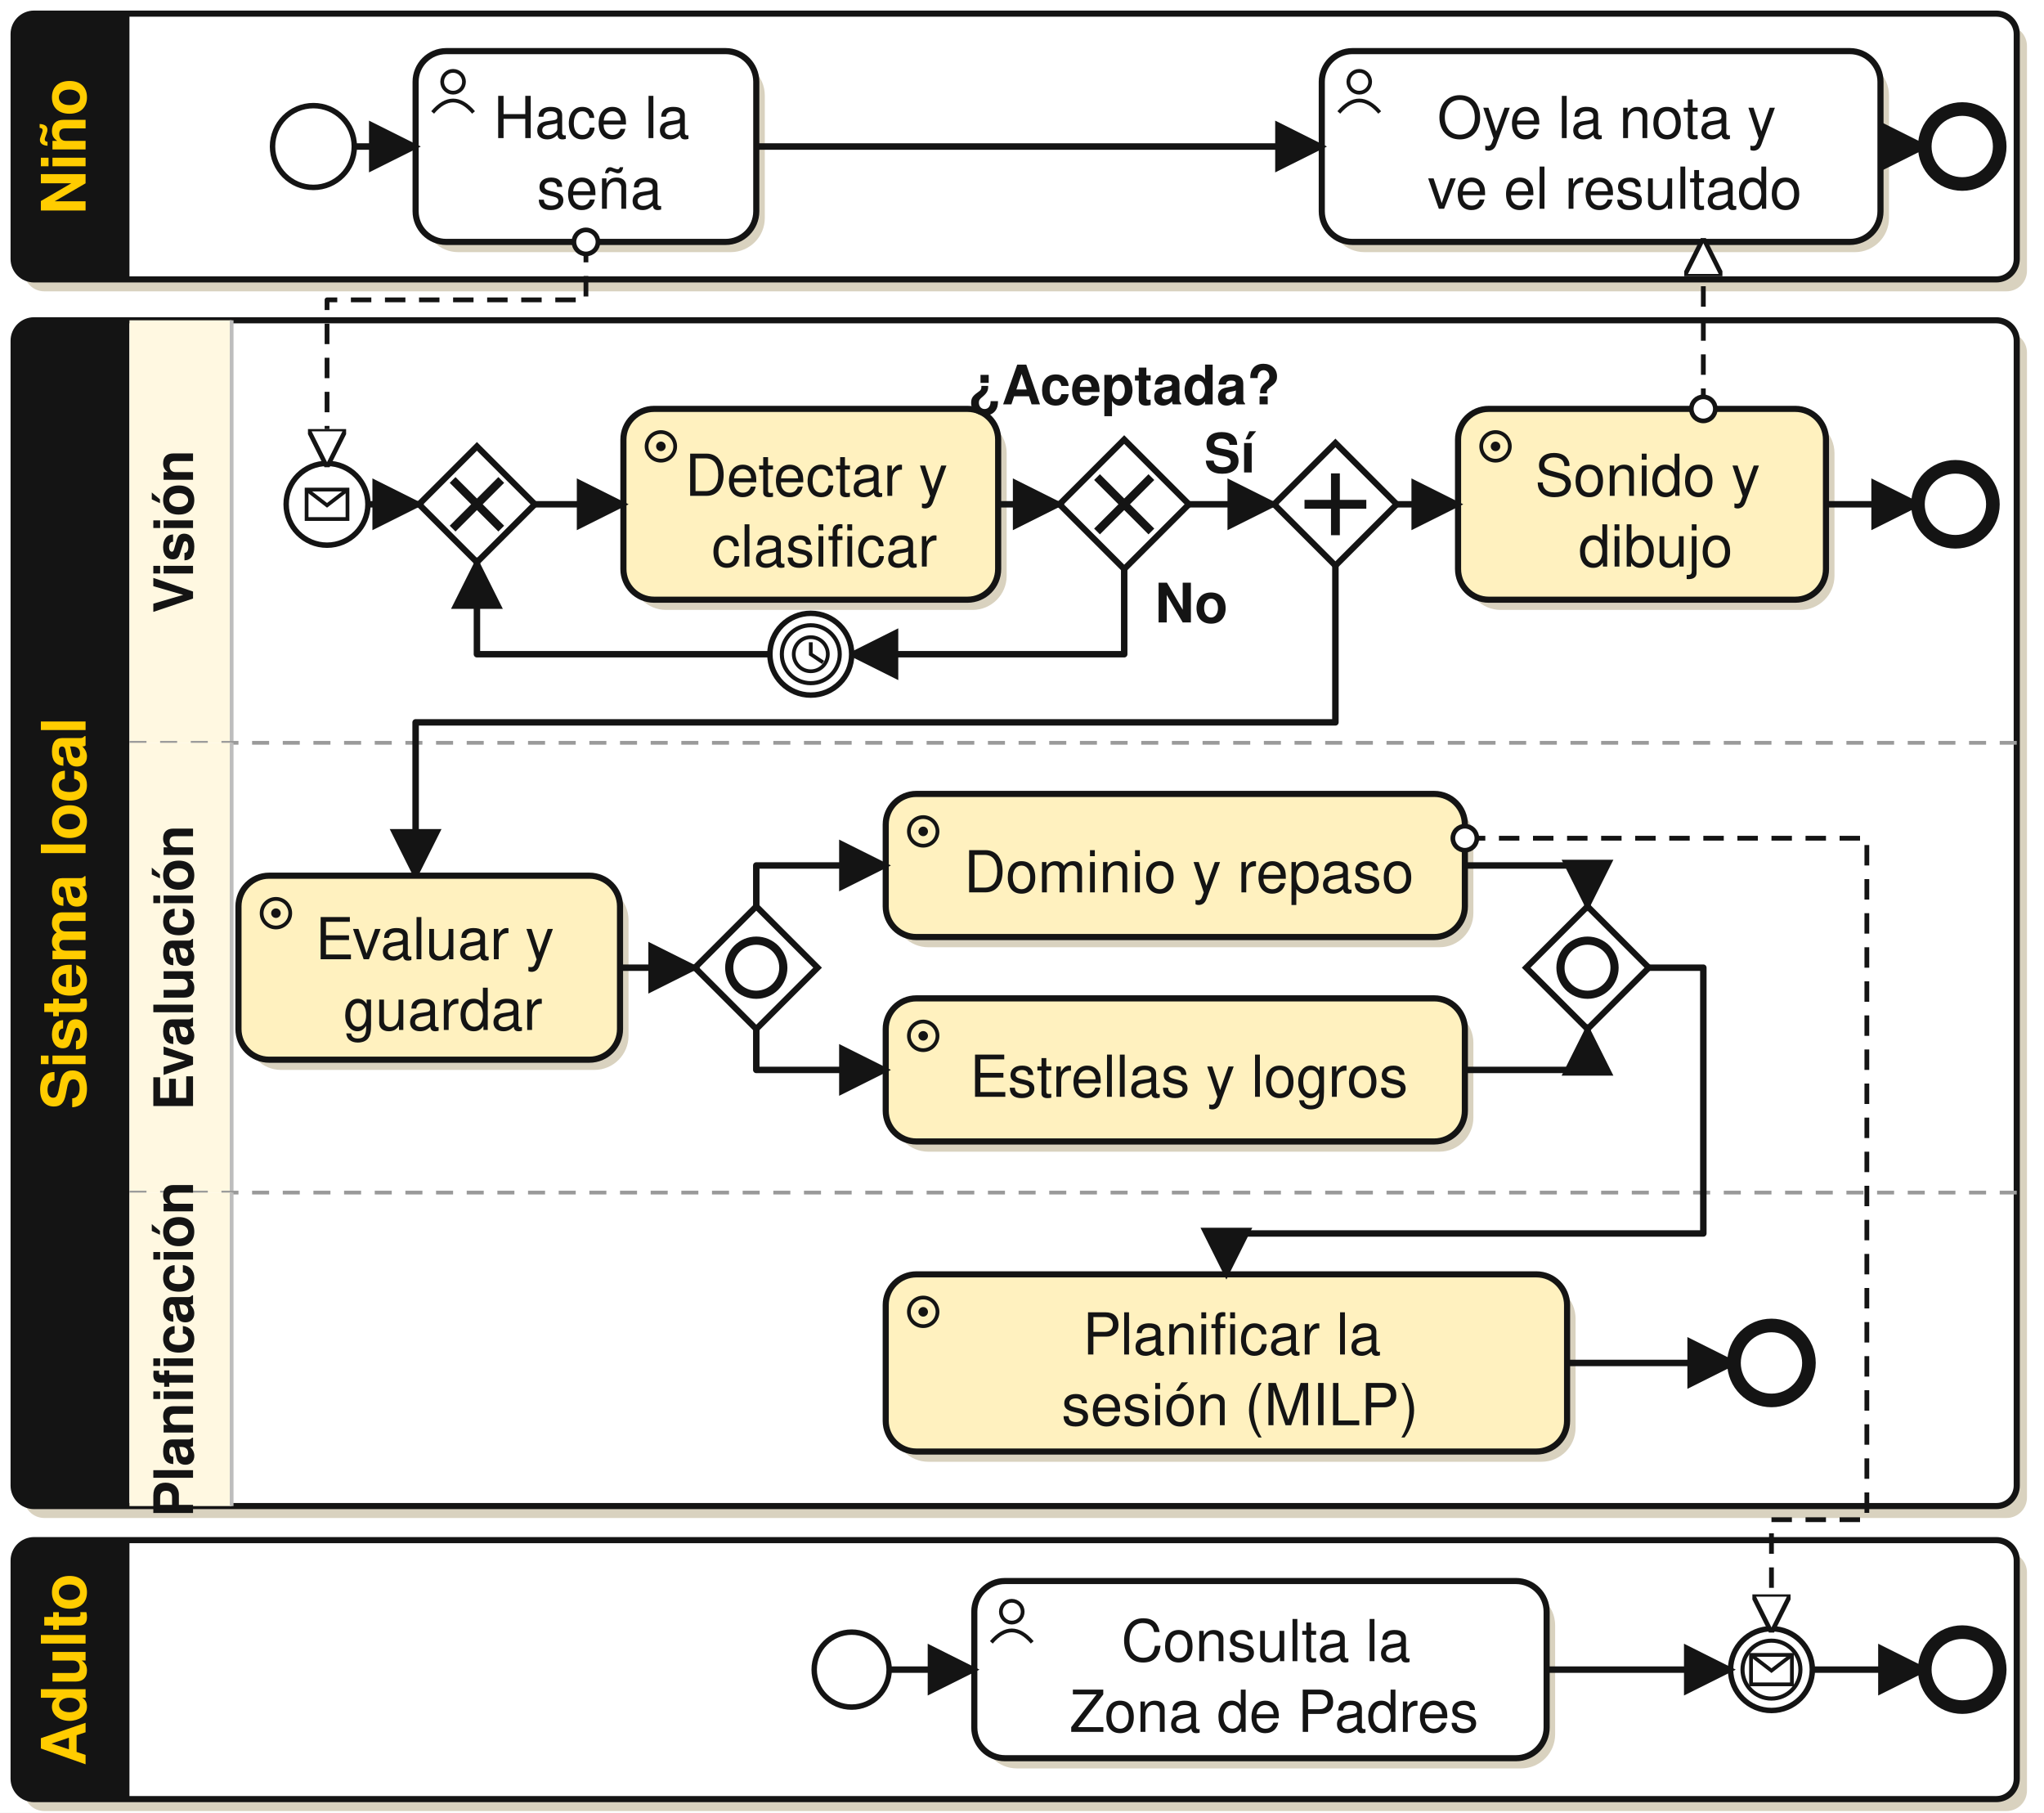
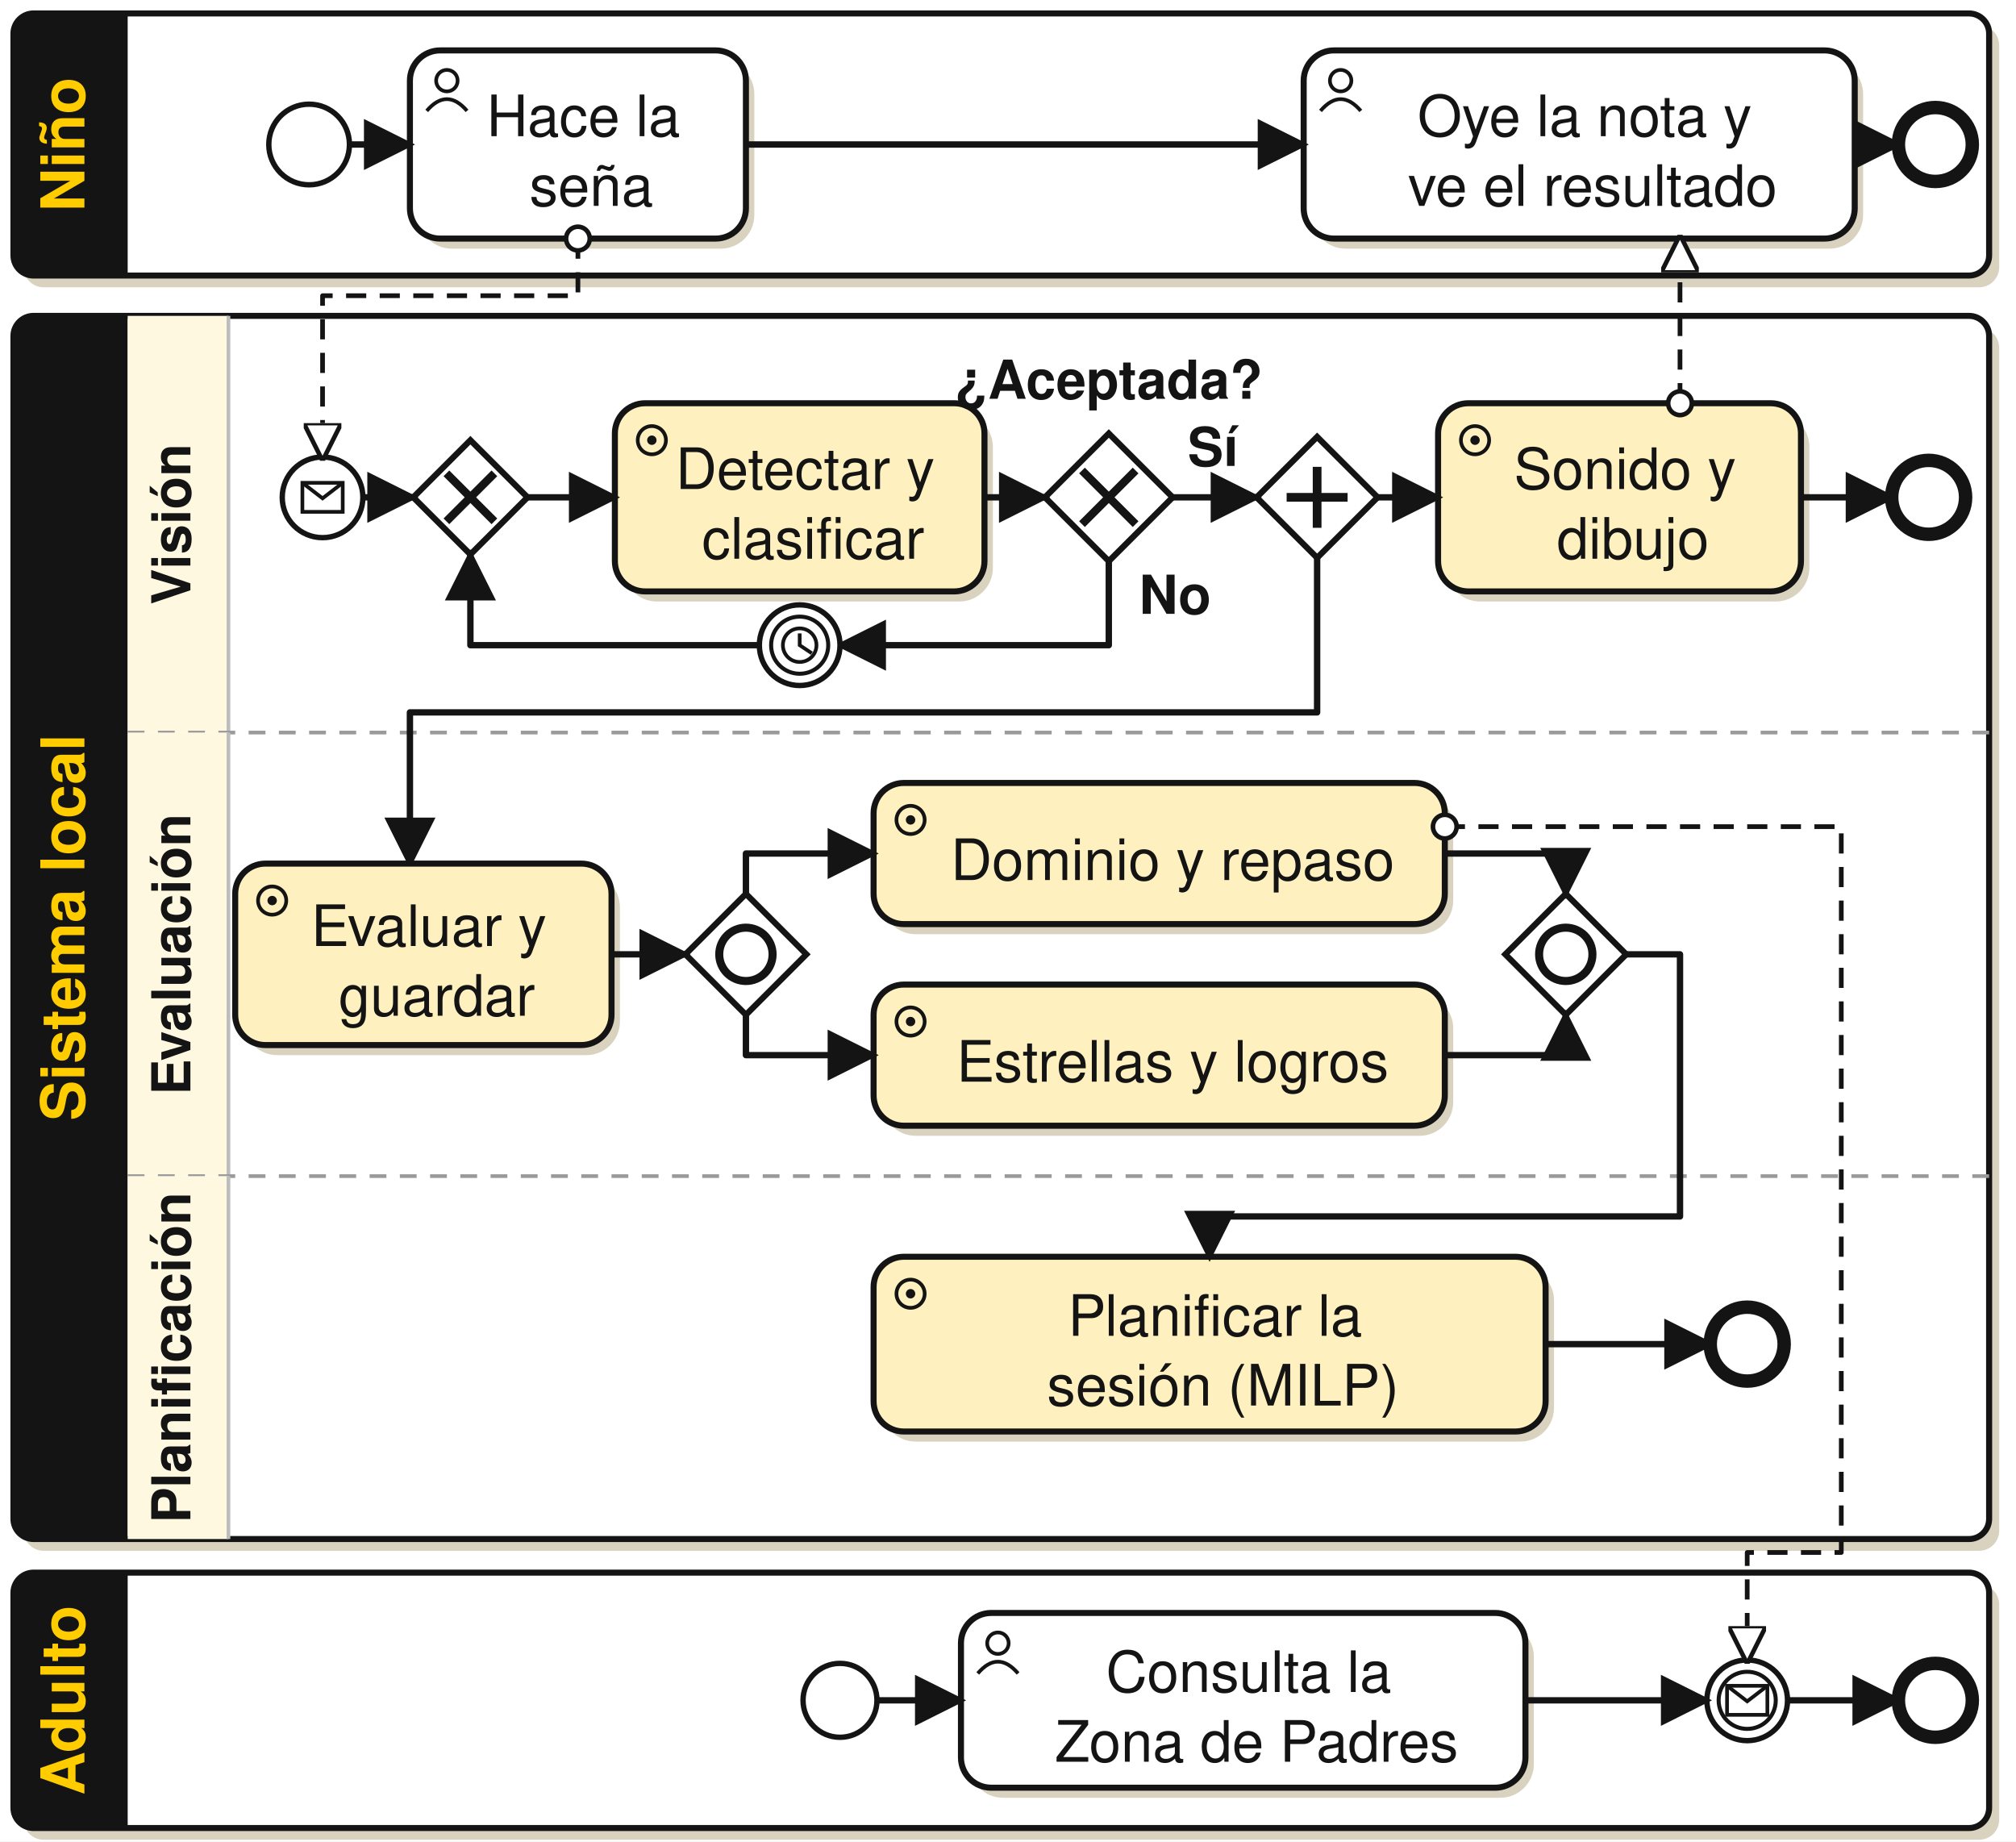
- <svg xmlns="http://www.w3.org/2000/svg" viewBox="0 0 600 532" font-family="Helvetica, Arial, sans-serif" role="img" aria-label="BPMN To-Be simplificado" width="600" height="532">
-   <rect width="600" height="532" fill="#fff" />
+ <svg xmlns="http://www.w3.org/2000/svg" viewBox="0 0 600 548" font-family="Helvetica, Arial, sans-serif" role="img" aria-label="BPMN To-Be simplificado" width="600" height="548">
+   <rect width="600" height="548" fill="#fff" />
  <defs>
    <marker id="arr" viewBox="0 0 10 10" refX="9" refY="5" markerWidth="8" markerHeight="8" orient="auto-start-reverse">
      <path d="M0,0 L10,5 L0,10 z" fill="#141414" />
    </marker>
    <marker id="arrO" viewBox="0 0 10 10" refX="9" refY="5" markerWidth="8" markerHeight="8" orient="auto-start-reverse">
      <path d="M0,0 L10,5 L0,10 z" fill="#fff" stroke="#141414" stroke-width="1.2" />
    </marker>
    <marker id="dot" viewBox="0 0 10 10" refX="5" refY="5" markerWidth="7" markerHeight="7">
      <circle cx="5" cy="5" r="3.6" fill="#fff" stroke="#141414" stroke-width="1.4" />
    </marker>
    <marker id="arrR" viewBox="0 0 10 10" refX="9" refY="5" markerWidth="8" markerHeight="8" orient="auto-start-reverse">
      <path d="M0,0 L10,5 L0,10 z" fill="#B3261E" />
    </marker>
  </defs>
  <rect x="7" y="7.5" width="588" height="78" rx="6" fill="#D9D2BF" stroke="none" stroke-width="1.4" />
  <rect x="4" y="4" width="588" height="78" rx="6" fill="#fff" stroke="#141414" stroke-width="1.8" />
  <path d="M10,4 H38 V82 H10 Q4,82 4,76 V10 Q4,4 10,4 Z" fill="#141414" />
  <text x="21.0" y="43.0" font-size="18" text-anchor="middle" dominant-baseline="central" font-weight="800" fill="#FFCC00" transform="rotate(-90 21.0 43.0)">Niño</text>
  <circle cx="92" cy="43" r="12" fill="#fff" stroke="#141414" stroke-width="1.6" />
  <rect x="124.5" y="18.0" width="100" height="56" rx="10" fill="#D9D2BF" stroke="none" stroke-width="1.4" />
  <rect x="122.0" y="15.0" width="100" height="56" rx="9" fill="#fff" stroke="#141414" stroke-width="1.8" />
  <text x="176" y="36.63" font-size="17" text-anchor="middle" dominant-baseline="central" font-weight="500" fill="#141414">
    <tspan x="176" dy="0">Hace la</tspan>
    <tspan x="176" dy="20.74">seña</tspan>
  </text>
  <circle cx="133.0" cy="24.0" r="3.2" fill="none" stroke="#141414" stroke-width="1.1" />
  <path d="M127.0,33.0 q6,-7 12,0" fill="none" stroke="#141414" stroke-width="1.1" />
  <rect x="390.5" y="18.0" width="164" height="56" rx="10" fill="#D9D2BF" stroke="none" stroke-width="1.4" />
  <rect x="388.0" y="15.0" width="164" height="56" rx="9" fill="#fff" stroke="#141414" stroke-width="1.8" />
  <text x="474" y="36.63" font-size="17" text-anchor="middle" dominant-baseline="central" font-weight="500" fill="#141414">
    <tspan x="474" dy="0">Oye la nota y</tspan>
    <tspan x="474" dy="20.74">ve el resultado</tspan>
  </text>
  <circle cx="399.0" cy="24.0" r="3.2" fill="none" stroke="#141414" stroke-width="1.1" />
  <path d="M393.0,33.0 q6,-7 12,0" fill="none" stroke="#141414" stroke-width="1.1" />
  <circle cx="576" cy="43" r="11" fill="#fff" stroke="#141414" stroke-width="4" />
  <path d="M104,43 L122,43" fill="none" stroke="#141414" stroke-width="1.9" marker-end="url(#arr)" stroke-linejoin="round" />
  <path d="M222,43 L388,43" fill="none" stroke="#141414" stroke-width="1.9" marker-end="url(#arr)" stroke-linejoin="round" />
  <path d="M552,43 L565,43" fill="none" stroke="#141414" stroke-width="1.9" marker-end="url(#arr)" stroke-linejoin="round" />
-   <rect x="7" y="97.5" width="588" height="348" rx="6" fill="#D9D2BF" stroke="none" stroke-width="1.4" />
-   <rect x="4" y="94" width="588" height="348" rx="6" fill="#fff" stroke="#141414" stroke-width="1.8" />
-   <path d="M10,94 H38 V442 H10 Q4,442 4,436 V100 Q4,94 10,94 Z" fill="#141414" />
-   <text x="21.0" y="268.0" font-size="18" text-anchor="middle" dominant-baseline="central" font-weight="800" fill="#FFCC00" transform="rotate(-90 21.0 268.0)">Sistema local</text>
+   <rect x="7" y="97.5" width="588" height="364" rx="6" fill="#D9D2BF" stroke="none" stroke-width="1.4" />
+   <rect x="4" y="94" width="588" height="364" rx="6" fill="#fff" stroke="#141414" stroke-width="1.8" />
+   <path d="M10,94 H38 V458 H10 Q4,458 4,452 V100 Q4,94 10,94 Z" fill="#141414" />
+   <text x="21.0" y="276.0" font-size="18" text-anchor="middle" dominant-baseline="central" font-weight="800" fill="#FFCC00" transform="rotate(-90 21.0 276.0)">Sistema local</text>
  <rect x="38" y="94" width="30" height="124" rx="0" fill="#FFF8E1" stroke="none" stroke-width="1.4" />
  <line x1="68" y1="94" x2="68" y2="218" stroke="#BDBDBD" stroke-width="1.1" />
  <text x="53.0" y="156.0" font-size="16" text-anchor="middle" dominant-baseline="central" font-weight="700" fill="#141414" transform="rotate(-90 53.0 156.0)">Visión</text>
  <line x1="38" y1="218" x2="592" y2="218" stroke="#9A9A9A" stroke-width="1.1" stroke-dasharray="5 4" />
  <rect x="38" y="218" width="30" height="132" rx="0" fill="#FFF8E1" stroke="none" stroke-width="1.4" />
  <line x1="68" y1="218" x2="68" y2="350" stroke="#BDBDBD" stroke-width="1.1" />
  <text x="53.0" y="284.0" font-size="16" text-anchor="middle" dominant-baseline="central" font-weight="700" fill="#141414" transform="rotate(-90 53.0 284.0)">Evaluación</text>
  <line x1="38" y1="350" x2="592" y2="350" stroke="#9A9A9A" stroke-width="1.1" stroke-dasharray="5 4" />
-   <rect x="38" y="350" width="30" height="92" rx="0" fill="#FFF8E1" stroke="none" stroke-width="1.4" />
-   <line x1="68" y1="350" x2="68" y2="442" stroke="#BDBDBD" stroke-width="1.1" />
-   <text x="53.0" y="396.0" font-size="16" text-anchor="middle" dominant-baseline="central" font-weight="700" fill="#141414" transform="rotate(-90 53.0 396.0)">Planificación</text>
+   <rect x="38" y="350" width="30" height="108" rx="0" fill="#FFF8E1" stroke="none" stroke-width="1.4" />
+   <line x1="68" y1="350" x2="68" y2="458" stroke="#BDBDBD" stroke-width="1.1" />
+   <text x="53.0" y="404.0" font-size="16" text-anchor="middle" dominant-baseline="central" font-weight="700" fill="#141414" transform="rotate(-90 53.0 404.0)">Planificación</text>
  <circle cx="96" cy="148" r="12" fill="#fff" stroke="#141414" stroke-width="1.6" />
  <rect x="90.0" y="143.68" width="12.0" height="8.64" fill="none" stroke="#141414" stroke-width="1.1" />
  <path d="M90.0,143.68 L96,148.3 L102.0,143.68" fill="none" stroke="#141414" stroke-width="1.1" />
  <polygon points="140,131 157,148 140,165 123,148" fill="#fff" stroke="#141414" stroke-width="1.8" />
  <line x1="132.86" y1="140.86" x2="147.14" y2="155.14" stroke="#141414" stroke-width="2.4" />
  <line x1="132.86" y1="155.14" x2="147.14" y2="140.86" stroke="#141414" stroke-width="2.4" />
  <rect x="185.5" y="123.0" width="110" height="56" rx="10" fill="#D9D2BF" stroke="none" stroke-width="1.4" />
  <rect x="183.0" y="120.0" width="110" height="56" rx="9" fill="#FFF1BF" stroke="#141414" stroke-width="1.8" />
  <text x="242" y="141.63" font-size="17" text-anchor="middle" dominant-baseline="central" font-weight="500" fill="#141414">
    <tspan x="242" dy="0">Detectar y</tspan>
    <tspan x="242" dy="20.74">clasificar</tspan>
  </text>
  <circle cx="194.0" cy="131.0" r="4.2" fill="none" stroke="#141414" stroke-width="1.1" />
  <circle cx="194.0" cy="131.0" r="1.4" fill="#141414" />
  <polygon points="330,129 349,148 330,167 311,148" fill="#fff" stroke="#141414" stroke-width="1.8" />
  <line x1="322.02" y1="140.02" x2="337.98" y2="155.98" stroke="#141414" stroke-width="2.4" />
  <line x1="322.02" y1="155.98" x2="337.98" y2="140.02" stroke="#141414" stroke-width="2.4" />
  <text x="330" y="115.0" font-size="16" text-anchor="middle" dominant-baseline="central" font-weight="800" fill="#141414">¿Aceptada?</text>
  <polygon points="392,130 410,148 392,166 374,148" fill="#fff" stroke="#141414" stroke-width="1.8" />
  <line x1="382.928" y1="148" x2="401.072" y2="148" stroke="#141414" stroke-width="2.6" />
  <line x1="392" y1="138.928" x2="392" y2="157.072" stroke="#141414" stroke-width="2.6" />
  <rect x="430.5" y="123.0" width="108" height="56" rx="10" fill="#D9D2BF" stroke="none" stroke-width="1.4" />
  <rect x="428.0" y="120.0" width="108" height="56" rx="9" fill="#FFF1BF" stroke="#141414" stroke-width="1.8" />
  <text x="486" y="141.63" font-size="17" text-anchor="middle" dominant-baseline="central" font-weight="500" fill="#141414">
    <tspan x="486" dy="0">Sonido y</tspan>
    <tspan x="486" dy="20.74">dibujo</tspan>
  </text>
  <circle cx="439.0" cy="131.0" r="4.2" fill="none" stroke="#141414" stroke-width="1.1" />
  <circle cx="439.0" cy="131.0" r="1.4" fill="#141414" />
  <circle cx="574" cy="148" r="11" fill="#fff" stroke="#141414" stroke-width="4" />
  <path d="M108,148 L123,148" fill="none" stroke="#141414" stroke-width="1.9" marker-end="url(#arr)" stroke-linejoin="round" />
  <path d="M157,148 L183,148" fill="none" stroke="#141414" stroke-width="1.9" marker-end="url(#arr)" stroke-linejoin="round" />
  <path d="M293,148 L311,148" fill="none" stroke="#141414" stroke-width="1.9" marker-end="url(#arr)" stroke-linejoin="round" />
  <path d="M349,148 L374,148" fill="none" stroke="#141414" stroke-width="1.9" marker-end="url(#arr)" stroke-linejoin="round" />
  <text x="361" y="135.0" font-size="16" text-anchor="middle" dominant-baseline="central" font-weight="800" fill="#141414">Sí</text>
  <path d="M410,148 L428,148" fill="none" stroke="#141414" stroke-width="1.9" marker-end="url(#arr)" stroke-linejoin="round" />
  <path d="M536,148 L563,148" fill="none" stroke="#141414" stroke-width="1.9" marker-end="url(#arr)" stroke-linejoin="round" />
  <path d="M330,167 L330,192 L250,192" fill="none" stroke="#141414" stroke-width="1.9" marker-end="url(#arr)" stroke-linejoin="round" />
  <text x="339" y="179.0" font-size="16" text-anchor="start" dominant-baseline="central" font-weight="800" fill="#141414">No</text>
  <circle cx="238" cy="192" r="12" fill="#fff" stroke="#141414" stroke-width="1.6" />
  <circle cx="238" cy="192" r="8.5" fill="none" stroke="#141414" stroke-width="1.2" />
  <circle cx="238" cy="192" r="5" fill="none" stroke="#141414" stroke-width="1.1" />
  <path d="M238,188.5 L238,192 L241.6,194.4" fill="none" stroke="#141414" stroke-width="1.1" />
  <path d="M226,192 L140,192 L140,165" fill="none" stroke="#141414" stroke-width="1.9" marker-end="url(#arr)" stroke-linejoin="round" />
  <path d="M392,166 L392,212 L122,212 L122,257" fill="none" stroke="#141414" stroke-width="1.9" marker-end="url(#arr)" stroke-linejoin="round" />
  <rect x="72.5" y="260.0" width="112" height="54" rx="10" fill="#D9D2BF" stroke="none" stroke-width="1.4" />
  <rect x="70.0" y="257.0" width="112" height="54" rx="9" fill="#FFF1BF" stroke="#141414" stroke-width="1.8" />
  <text x="130" y="277.63" font-size="17" text-anchor="middle" dominant-baseline="central" font-weight="500" fill="#141414">
    <tspan x="130" dy="0">Evaluar y</tspan>
    <tspan x="130" dy="20.74">guardar</tspan>
  </text>
  <circle cx="81.0" cy="268.0" r="4.2" fill="none" stroke="#141414" stroke-width="1.1" />
  <circle cx="81.0" cy="268.0" r="1.4" fill="#141414" />
  <polygon points="222,266 240,284 222,302 204,284" fill="#fff" stroke="#141414" stroke-width="1.8" />
  <circle cx="222" cy="284" r="7.938" fill="none" stroke="#141414" stroke-width="2.4" />
  <rect x="262.5" y="236.0" width="170" height="42" rx="10" fill="#D9D2BF" stroke="none" stroke-width="1.4" />
  <rect x="260.0" y="233.0" width="170" height="42" rx="9" fill="#FFF1BF" stroke="#141414" stroke-width="1.8" />
  <text x="349" y="258.0" font-size="17" text-anchor="middle" dominant-baseline="central" font-weight="500" fill="#141414">Dominio y repaso</text>
  <circle cx="271.0" cy="244.0" r="4.2" fill="none" stroke="#141414" stroke-width="1.1" />
  <circle cx="271.0" cy="244.0" r="1.4" fill="#141414" />
  <rect x="262.5" y="296.0" width="170" height="42" rx="10" fill="#D9D2BF" stroke="none" stroke-width="1.4" />
  <rect x="260.0" y="293.0" width="170" height="42" rx="9" fill="#FFF1BF" stroke="#141414" stroke-width="1.8" />
  <text x="349" y="318.0" font-size="17" text-anchor="middle" dominant-baseline="central" font-weight="500" fill="#141414">Estrellas y logros</text>
  <circle cx="271.0" cy="304.0" r="4.2" fill="none" stroke="#141414" stroke-width="1.1" />
  <circle cx="271.0" cy="304.0" r="1.4" fill="#141414" />
  <polygon points="466,266 484,284 466,302 448,284" fill="#fff" stroke="#141414" stroke-width="1.8" />
  <circle cx="466" cy="284" r="7.938" fill="none" stroke="#141414" stroke-width="2.4" />
  <path d="M182,284 L204,284" fill="none" stroke="#141414" stroke-width="1.9" marker-end="url(#arr)" stroke-linejoin="round" />
  <path d="M222,266 L222,254 L260,254" fill="none" stroke="#141414" stroke-width="1.9" marker-end="url(#arr)" stroke-linejoin="round" />
  <path d="M222,302 L222,314 L260,314" fill="none" stroke="#141414" stroke-width="1.9" marker-end="url(#arr)" stroke-linejoin="round" />
  <path d="M430,254 L466,254 L466,266" fill="none" stroke="#141414" stroke-width="1.9" marker-end="url(#arr)" stroke-linejoin="round" />
  <path d="M430,314 L466,314 L466,302" fill="none" stroke="#141414" stroke-width="1.9" marker-end="url(#arr)" stroke-linejoin="round" />
  <rect x="262.5" y="377.0" width="200" height="52" rx="10" fill="#D9D2BF" stroke="none" stroke-width="1.4" />
  <rect x="260.0" y="374.0" width="200" height="52" rx="9" fill="#FFF1BF" stroke="#141414" stroke-width="1.8" />
  <text x="364" y="393.63" font-size="17" text-anchor="middle" dominant-baseline="central" font-weight="500" fill="#141414">
    <tspan x="364" dy="0">Planificar la</tspan>
    <tspan x="364" dy="20.74">sesión (MILP)</tspan>
  </text>
  <circle cx="271.0" cy="385.0" r="4.2" fill="none" stroke="#141414" stroke-width="1.1" />
  <circle cx="271.0" cy="385.0" r="1.4" fill="#141414" />
  <circle cx="520" cy="400" r="11" fill="#fff" stroke="#141414" stroke-width="4" />
  <path d="M484,284 L500,284 L500,362 L360,362 L360,374" fill="none" stroke="#141414" stroke-width="1.9" marker-end="url(#arr)" stroke-linejoin="round" />
  <path d="M460,400 L509,400" fill="none" stroke="#141414" stroke-width="1.9" marker-end="url(#arr)" stroke-linejoin="round" />
-   <rect x="7" y="455.5" width="588" height="76" rx="6" fill="#D9D2BF" stroke="none" stroke-width="1.4" />
-   <rect x="4" y="452" width="588" height="76" rx="6" fill="#fff" stroke="#141414" stroke-width="1.8" />
-   <path d="M10,452 H38 V528 H10 Q4,528 4,522 V458 Q4,452 10,452 Z" fill="#141414" />
-   <text x="21.0" y="490.0" font-size="18" text-anchor="middle" dominant-baseline="central" font-weight="800" fill="#FFCC00" transform="rotate(-90 21.0 490.0)">Adulto</text>
-   <circle cx="250" cy="490" r="11" fill="#fff" stroke="#141414" stroke-width="1.6" />
-   <rect x="288.5" y="467.0" width="168" height="52" rx="10" fill="#D9D2BF" stroke="none" stroke-width="1.4" />
-   <rect x="286.0" y="464.0" width="168" height="52" rx="9" fill="#fff" stroke="#141414" stroke-width="1.8" />
-   <text x="374" y="483.63" font-size="17" text-anchor="middle" dominant-baseline="central" font-weight="500" fill="#141414">
+   <rect x="7" y="471.5" width="588" height="76" rx="6" fill="#D9D2BF" stroke="none" stroke-width="1.4" />
+   <rect x="4" y="468" width="588" height="76" rx="6" fill="#fff" stroke="#141414" stroke-width="1.8" />
+   <path d="M10,468 H38 V544 H10 Q4,544 4,538 V474 Q4,468 10,468 Z" fill="#141414" />
+   <text x="21.0" y="506.0" font-size="18" text-anchor="middle" dominant-baseline="central" font-weight="800" fill="#FFCC00" transform="rotate(-90 21.0 506.0)">Adulto</text>
+   <circle cx="250" cy="506" r="11" fill="#fff" stroke="#141414" stroke-width="1.6" />
+   <rect x="288.5" y="483.0" width="168" height="52" rx="10" fill="#D9D2BF" stroke="none" stroke-width="1.4" />
+   <rect x="286.0" y="480.0" width="168" height="52" rx="9" fill="#fff" stroke="#141414" stroke-width="1.8" />
+   <text x="374" y="499.63" font-size="17" text-anchor="middle" dominant-baseline="central" font-weight="500" fill="#141414">
    <tspan x="374" dy="0">Consulta la</tspan>
    <tspan x="374" dy="20.74">Zona de Padres</tspan>
  </text>
-   <circle cx="297.0" cy="473.0" r="3.2" fill="none" stroke="#141414" stroke-width="1.1" />
-   <path d="M291.0,482.0 q6,-7 12,0" fill="none" stroke="#141414" stroke-width="1.1" />
-   <circle cx="520" cy="490" r="12" fill="#fff" stroke="#141414" stroke-width="1.6" />
-   <circle cx="520" cy="490" r="8.5" fill="none" stroke="#141414" stroke-width="1.2" />
-   <rect x="514.0" y="485.68" width="12.0" height="8.64" fill="none" stroke="#141414" stroke-width="1.1" />
-   <path d="M514.0,485.68 L520,490.3 L526.0,485.68" fill="none" stroke="#141414" stroke-width="1.1" />
-   <circle cx="576" cy="490" r="11" fill="#fff" stroke="#141414" stroke-width="4" />
-   <path d="M261,490 L286,490" fill="none" stroke="#141414" stroke-width="1.9" marker-end="url(#arr)" stroke-linejoin="round" />
-   <path d="M454,490 L508,490" fill="none" stroke="#141414" stroke-width="1.9" marker-end="url(#arr)" stroke-linejoin="round" />
-   <path d="M532,490 L565,490" fill="none" stroke="#141414" stroke-width="1.9" marker-end="url(#arr)" stroke-linejoin="round" />
+   <circle cx="297.0" cy="489.0" r="3.2" fill="none" stroke="#141414" stroke-width="1.1" />
+   <path d="M291.0,498.0 q6,-7 12,0" fill="none" stroke="#141414" stroke-width="1.1" />
+   <circle cx="520" cy="506" r="12" fill="#fff" stroke="#141414" stroke-width="1.6" />
+   <circle cx="520" cy="506" r="8.5" fill="none" stroke="#141414" stroke-width="1.2" />
+   <rect x="514.0" y="501.68" width="12.0" height="8.64" fill="none" stroke="#141414" stroke-width="1.1" />
+   <path d="M514.0,501.68 L520,506.3 L526.0,501.68" fill="none" stroke="#141414" stroke-width="1.1" />
+   <circle cx="576" cy="506" r="11" fill="#fff" stroke="#141414" stroke-width="4" />
+   <path d="M261,506 L286,506" fill="none" stroke="#141414" stroke-width="1.9" marker-end="url(#arr)" stroke-linejoin="round" />
+   <path d="M454,506 L508,506" fill="none" stroke="#141414" stroke-width="1.9" marker-end="url(#arr)" stroke-linejoin="round" />
+   <path d="M532,506 L565,506" fill="none" stroke="#141414" stroke-width="1.9" marker-end="url(#arr)" stroke-linejoin="round" />
  <path d="M172,71 L172,88 L96,88 L96,136" fill="none" stroke="#141414" stroke-width="1.4" stroke-dasharray="6 4" marker-end="url(#arrO)" marker-start="url(#dot)" stroke-linejoin="round" />
  <path d="M500,120 L500,71" fill="none" stroke="#141414" stroke-width="1.4" stroke-dasharray="6 4" marker-end="url(#arrO)" marker-start="url(#dot)" stroke-linejoin="round" />
-   <path d="M430,246 L548,246 L548,446 L520,446 L520,478" fill="none" stroke="#141414" stroke-width="1.4" stroke-dasharray="6 4" marker-end="url(#arrO)" marker-start="url(#dot)" stroke-linejoin="round" />
+   <path d="M430,246 L548,246 L548,462 L520,462 L520,494" fill="none" stroke="#141414" stroke-width="1.4" stroke-dasharray="6 4" marker-end="url(#arrO)" marker-start="url(#dot)" stroke-linejoin="round" />
</svg>
